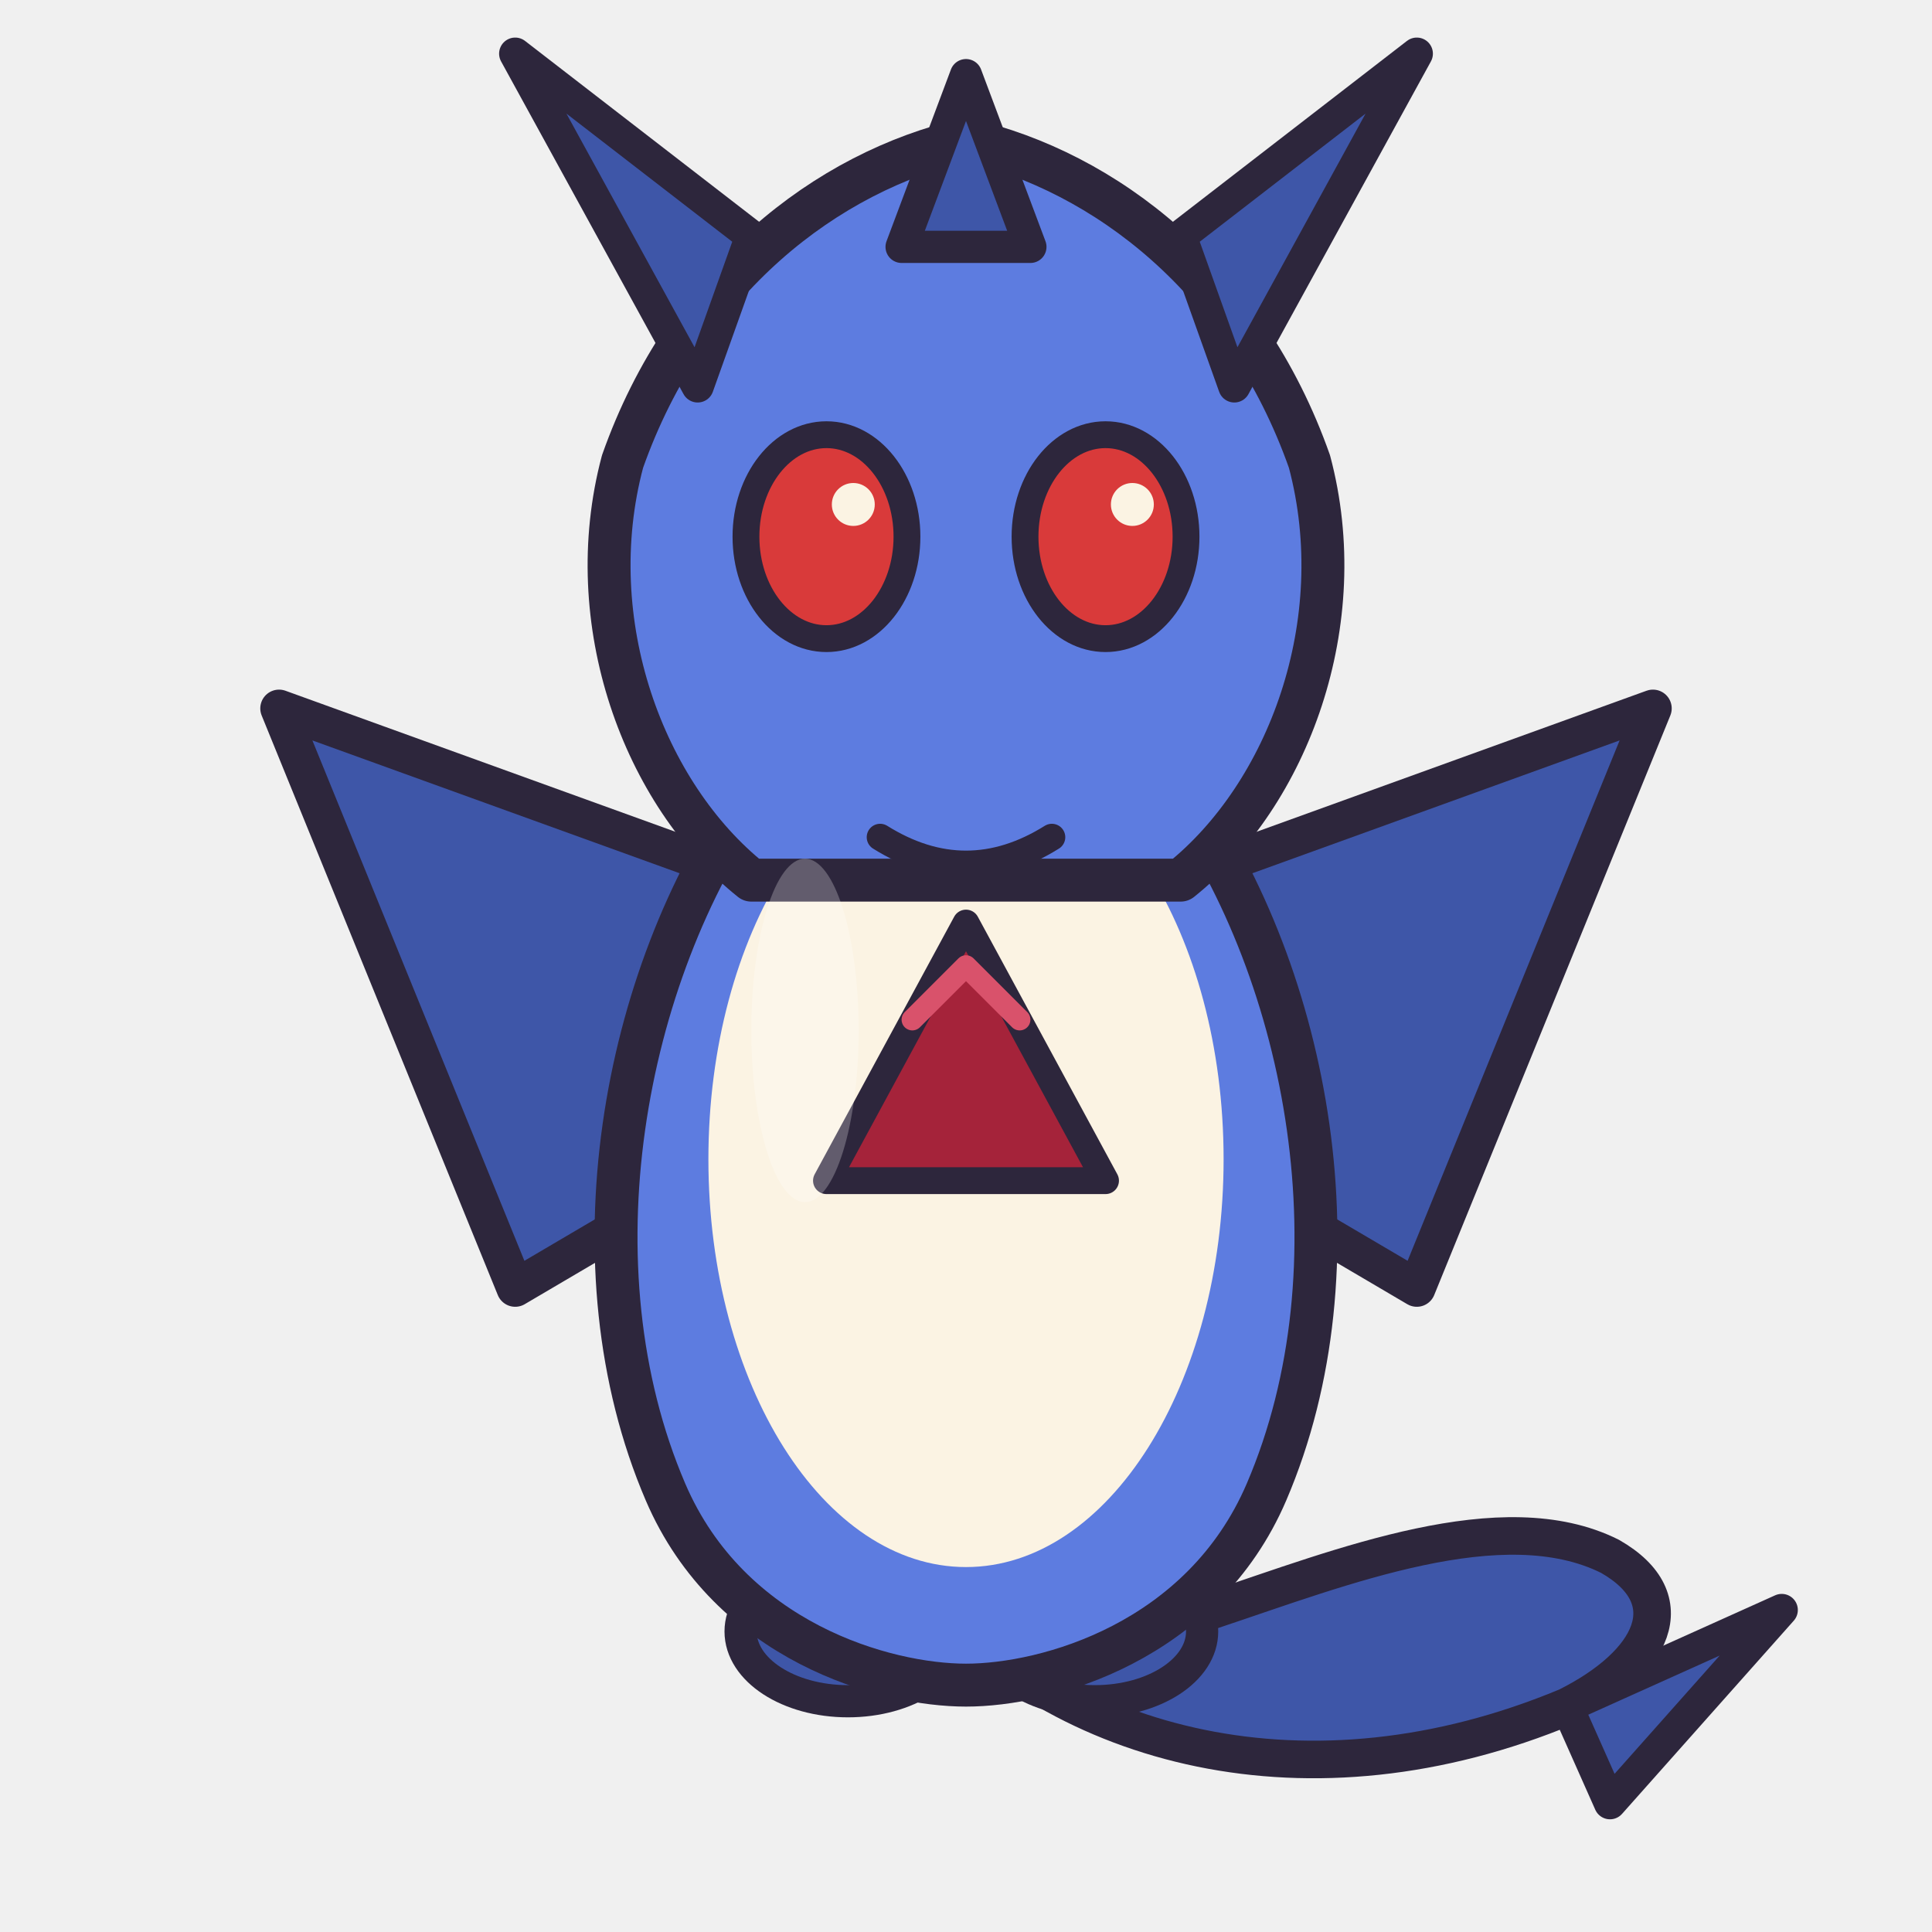
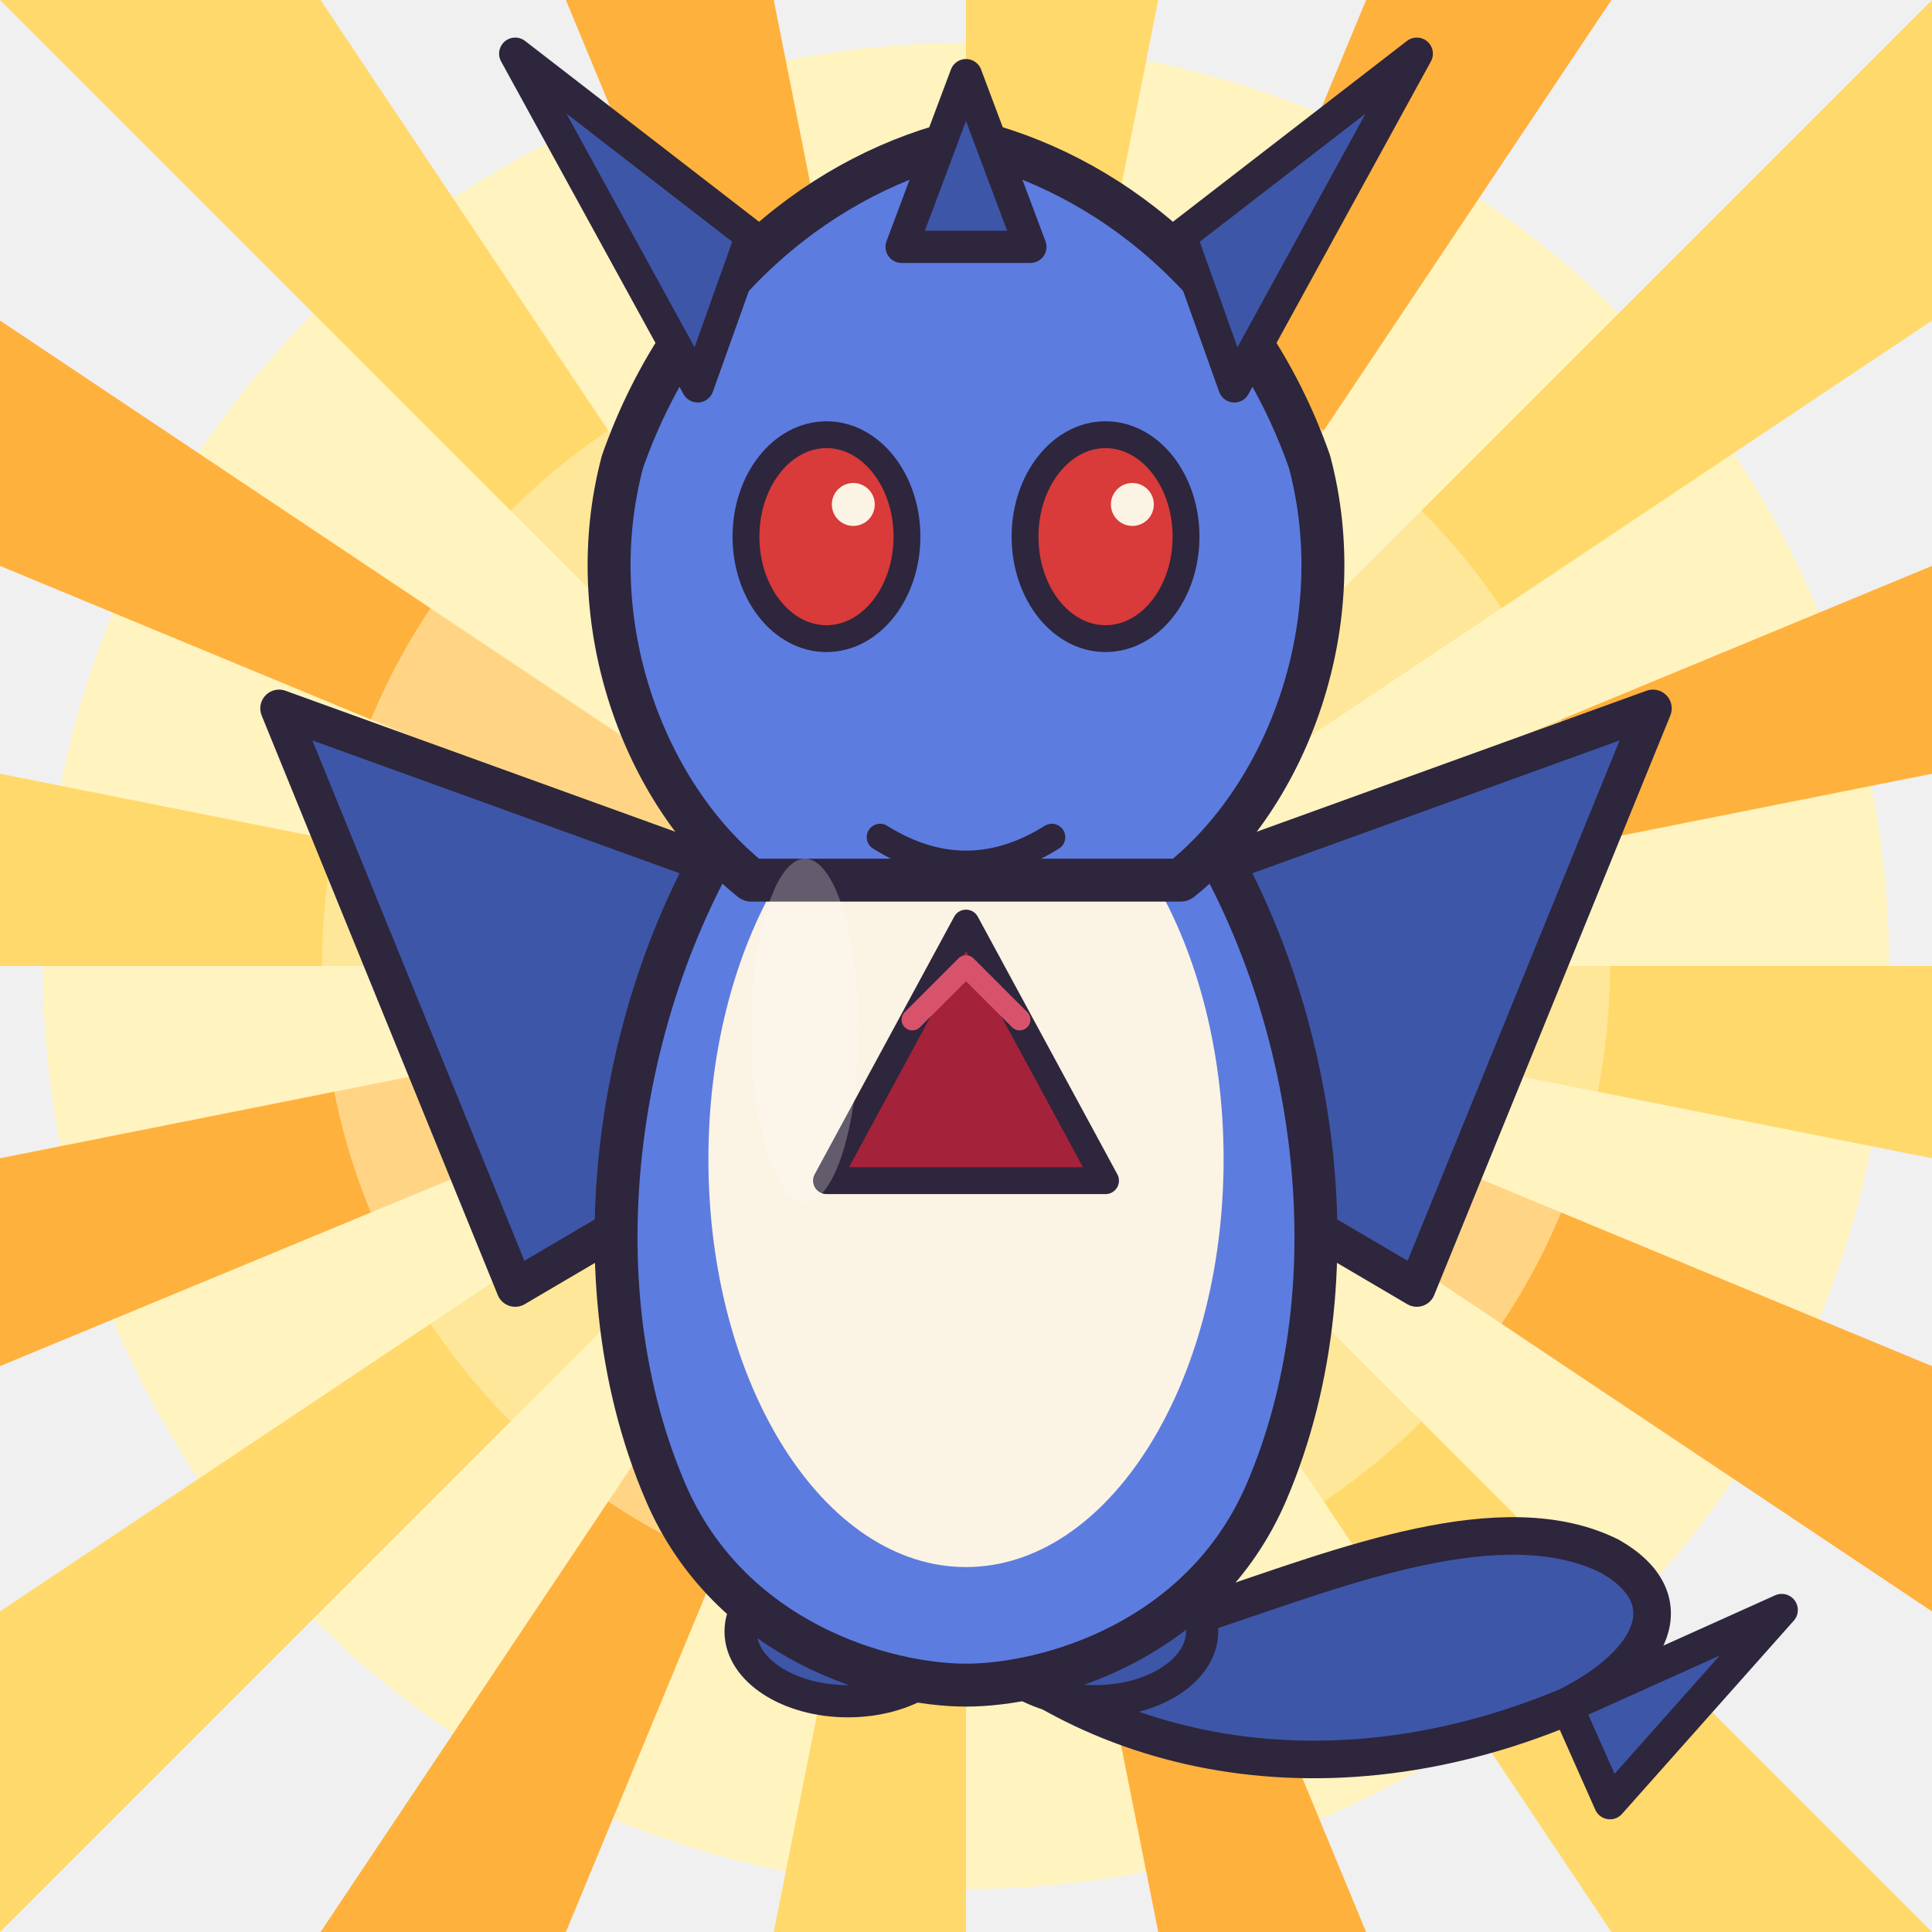
<svg xmlns="http://www.w3.org/2000/svg" viewBox="0 0 360 360">
+   <g id="mega-burst">
+     <circle cx="180" cy="180" r="172" fill="#fff3c0" />
+     <polygon points="180,180 450.0,180.0 444.8,232.7" fill="#ffd96b" />
+     <polygon points="180,180 429.4,283.3 404.5,330.0" fill="#ffb13d" />
+     <polygon points="180,180 370.9,370.9 330.0,404.5" fill="#ffd96b" />
+     <polygon points="180,180 283.3,429.4 232.7,444.8" fill="#ffb13d" />
+     <polygon points="180,180 180.0,450.0 127.3,444.8" fill="#ffd96b" />
+     <polygon points="180,180 76.7,429.4 30.0,404.5" fill="#ffb13d" />
+     <polygon points="180,180 -10.9,370.9 -44.5,330.0" fill="#ffd96b" />
+     <polygon points="180,180 -69.4,283.3 -84.8,232.7" fill="#ffb13d" />
+     <polygon points="180,180 -90.0,180.0 -84.8,127.3" fill="#ffd96b" />
+     <polygon points="180,180 -69.4,76.7 -44.5,30.0" fill="#ffb13d" />
+     <polygon points="180,180 -10.9,-10.9 30.0,-44.5" fill="#ffd96b" />
+     <polygon points="180,180 76.7,-69.4 127.3,-84.8" fill="#ffb13d" />
+     <polygon points="180,180 180.0,-90.0 232.7,-84.8" fill="#ffd96b" />
+     <polygon points="180,180 283.3,-69.4 330.0,-44.5" fill="#ffb13d" />
+     <polygon points="180,180 370.9,-10.9 404.5,30.0" fill="#ffd96b" />
+     <polygon points="180,180 429.4,76.7 444.8,127.3" fill="#ffb13d" />
+     <circle cx="180" cy="180" r="120" fill="#fff3c0" opacity="0.55" />
+   </g>
  <path d="M172,296 C198,326 244,338 292,318 C308,310 314,298 300,290 C280,280 250,292 226,300 C204,308 188,300 172,296 Z" fill="#3E56A8" stroke="#2d263c" stroke-width="7" stroke-linejoin="round" stroke-linecap="round" />
  <polygon points="292,318 332,300 300,336" fill="#3E56A8" stroke="#2d263c" stroke-width="6" stroke-linejoin="round" stroke-linecap="round" />
  <polygon points="146,166 52,132 96,240 130,220" fill="#3E56A8" stroke="#2d263c" stroke-width="7" stroke-linejoin="round" stroke-linecap="round" />
  <polygon points="214,166 308,132 264,240 230,220" fill="#3E56A8" stroke="#2d263c" stroke-width="7" stroke-linejoin="round" stroke-linecap="round" />
  <ellipse cx="158" cy="304" rx="20" ry="13" fill="#3E56A8" stroke="#2d263c" stroke-width="6" />
  <ellipse cx="204" cy="304" rx="20" ry="13" fill="#3E56A8" stroke="#2d263c" stroke-width="6" />
  <path d="M140,148 C116,182 106,236 124,278 C136,306 165,314 180,314 C195,314 224,306 236,278 C254,236 244,182 220,148 Z" fill="#5D7CE0" stroke="#2d263c" stroke-width="8" stroke-linejoin="round" />
  <ellipse cx="180" cy="216" rx="48" ry="76" fill="#FBF3E3" />
  <polygon points="180,172 154,220 206,220" fill="#A5233A" stroke="#2d263c" stroke-width="5" stroke-linejoin="round" />
  <path d="M170,190 L180,180 L190,190" fill="none" stroke="#D9526B" stroke-width="4" stroke-linecap="round" stroke-linejoin="round" />
  <path d="M180,26 C154,32 128,52 116,86 C108,116 120,148 140,164 L220,164 C240,148 252,116 244,86 C232,52 206,32 180,26 Z" fill="#5D7CE0" stroke="#2d263c" stroke-width="8" stroke-linejoin="round" />
  <polygon points="140,44 96,10 130,72" fill="#3E56A8" stroke="#2d263c" stroke-width="6" stroke-linejoin="round" />
  <polygon points="220,44 264,10 230,72" fill="#3E56A8" stroke="#2d263c" stroke-width="6" stroke-linejoin="round" />
  <polygon points="180,14 168,46 192,46" fill="#3E56A8" stroke="#2d263c" stroke-width="6" stroke-linejoin="round" />
  <ellipse cx="154" cy="100" rx="15" ry="19" fill="#D93A3A" stroke="#2d263c" stroke-width="5" />
  <ellipse cx="206" cy="100" rx="15" ry="19" fill="#D93A3A" stroke="#2d263c" stroke-width="5" />
  <circle cx="159" cy="94" r="4" fill="#FBF3E3" />
  <circle cx="211" cy="94" r="4" fill="#FBF3E3" />
  <path d="M164,156 Q180,166 196,156" fill="none" stroke="#2d263c" stroke-width="5" stroke-linecap="round" />
  <ellipse cx="150" cy="192" rx="10" ry="32" fill="#FFFFFF" opacity="0.25" />
</svg>
